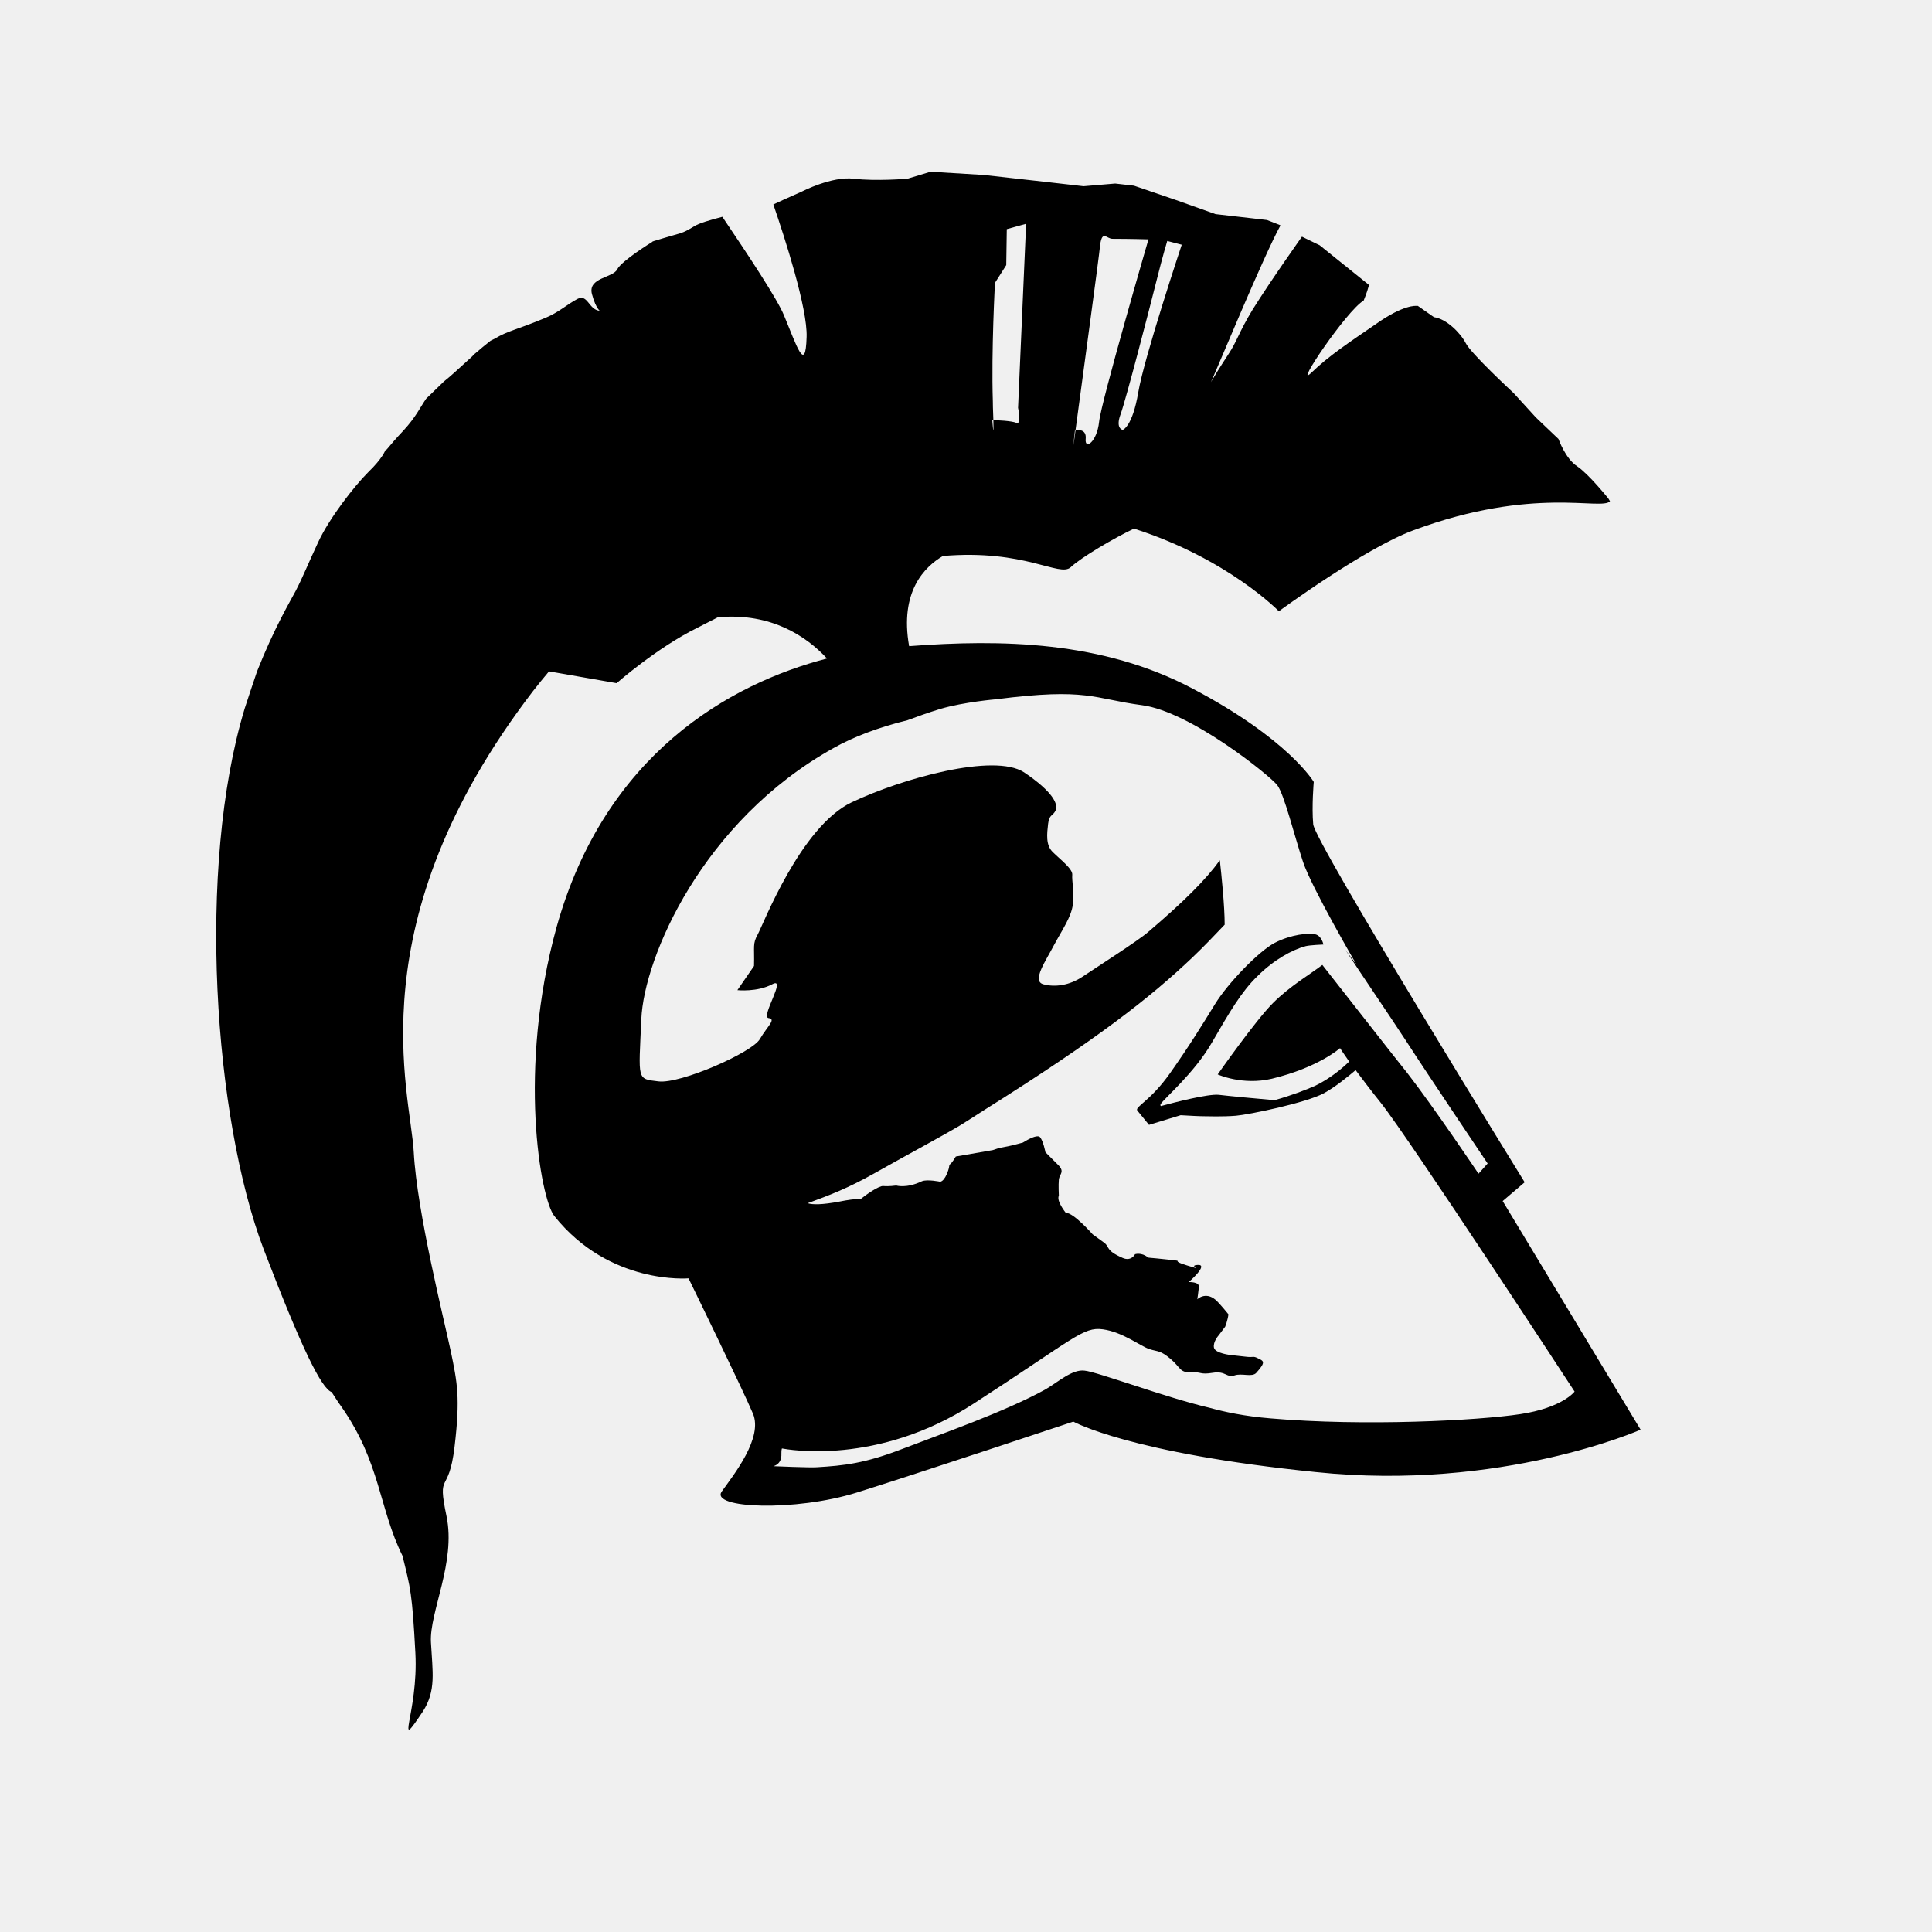
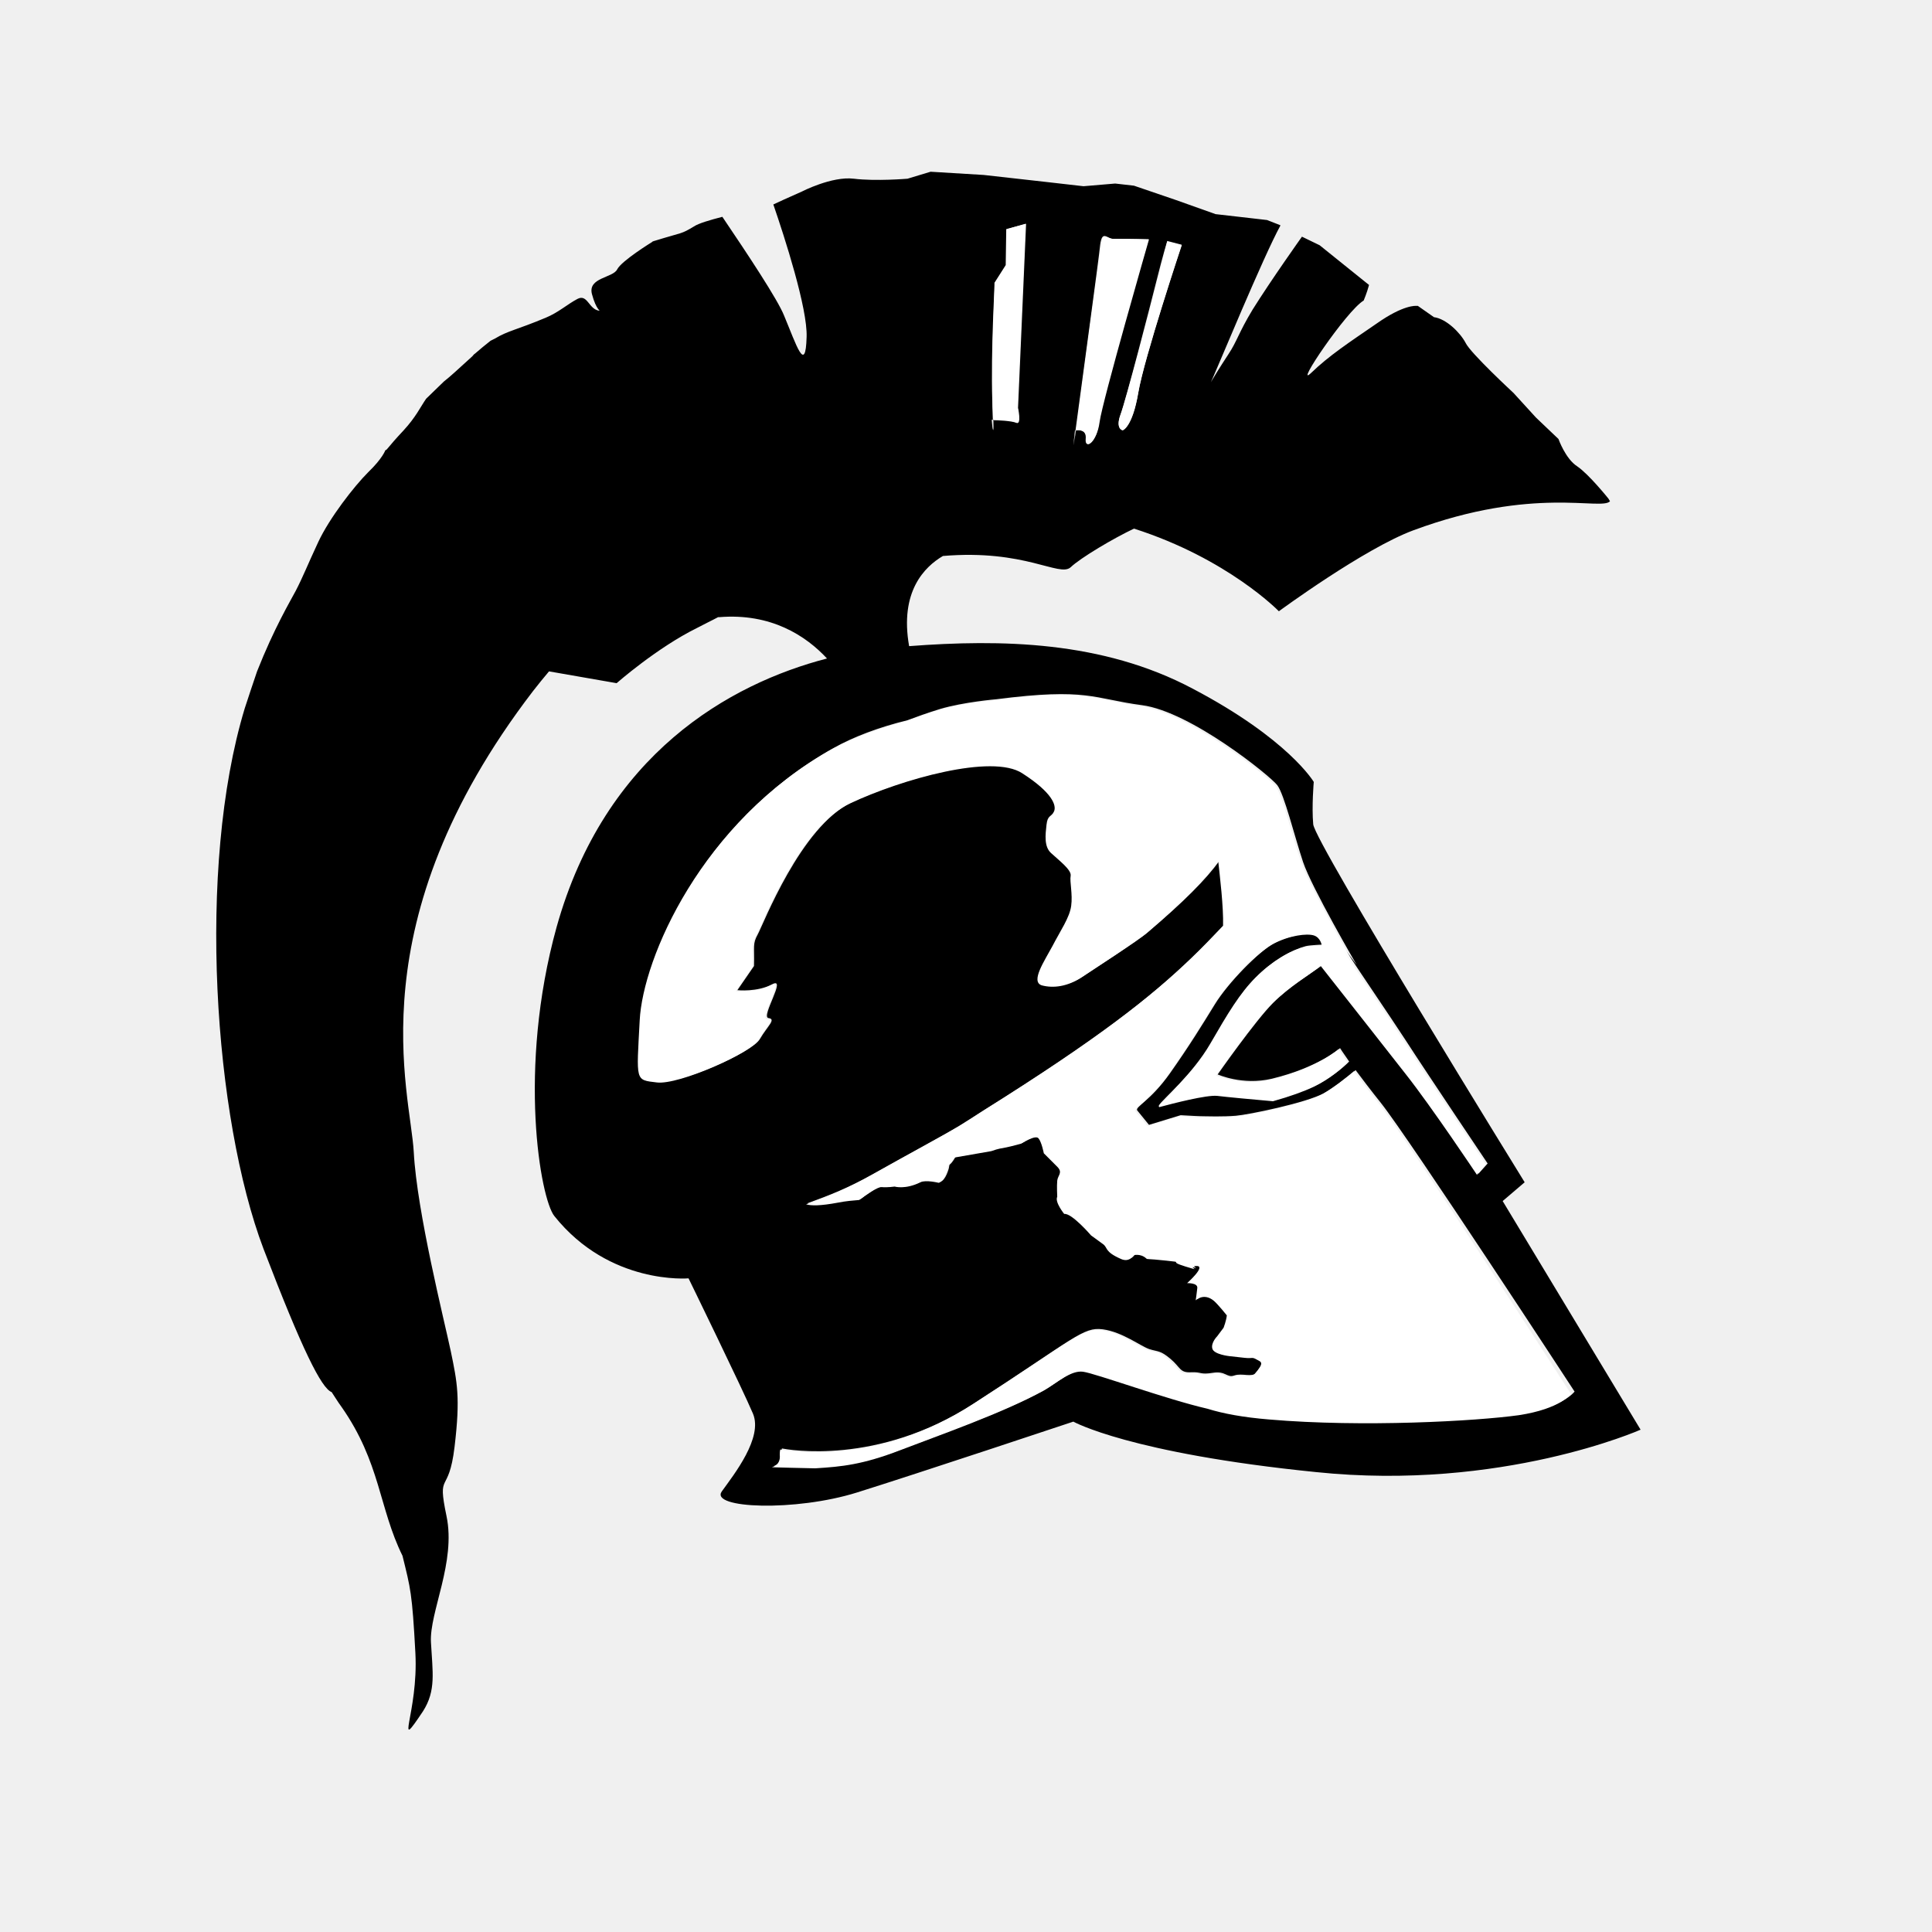
<svg xmlns="http://www.w3.org/2000/svg" version="1.1" id="Layer_2" x="0px" y="0px" viewBox="0 0 360 360" style="enable-background:new 0 0 360 360;" xml:space="preserve">
  <style type="text/css">
- 	.st0{fill:none;}
+ 	.st0{fill:#FFFFFF;}
	.st1{fill:#FFFFFF;}
</style>
  <g>
    <path d="M280,223.8l4.1-3.5c0,0-39.1-63.3-39.4-66.7c-0.3-3.3,0.1-7.9,0.1-7.9s-4.7-8-22.6-17.4c-16.8-8.9-35.7-9.2-52.8-7.9   c-1.8-10.2,2.9-14.8,6.3-16.8c15.3-1.3,21.7,4,23.8,2.1c1.9-1.8,8-5.4,11.8-7.2c17.5,5.6,27,15.4,27,15.4s15.9-11.7,25.1-15.1   c22.4-8.3,35-3.6,36.6-5.4l-0.3-0.5c0,0-3.6-4.5-5.8-6c-2.2-1.4-3.5-5.1-3.5-5.1l-4.2-4l-4.2-4.6c0,0-8-7.4-8.9-9.3   c-1-1.9-3.6-4.5-5.9-4.8l-3-2.1l-0.3,0c0,0-2.3-0.3-7.4,3.3c-5.1,3.5-8.9,6-12.2,9.2c-3.3,3.1,6.6-11.6,9.8-13.5c0,0,0.6-1.4,1-2.9   l-9.2-7.4l-3.3-1.6c0,0-5.7,8-9.2,13.6c-2.6,4.3-2.9,5.9-4.5,8.3c-3.6,5.5-3.6,6-2.9,4.4c0.7-1.5,9.5-22.8,12.6-28.4l-0.2-0.1   c-0.8-0.3-1.5-0.6-2.3-0.9c-2.5-0.3-2.6-0.3-2.6-0.3l-7-0.8l-7.3-2.6l-7.9-2.7l-3.5-0.4l-5.9,0.5c0,0-5.2-0.6-7-0.8   c-1.7-0.2-11.6-1.3-11.6-1.3l-9.9-0.6l-4.3,1.3c0,0-5.9,0.5-10,0c-4.1-0.5-9.7,2.4-9.7,2.4c-2.9,1.3-4.5,2-5.3,2.4   c2.1,6.1,6.4,19.4,6.2,24.7c-0.2,7-1.9,1.5-4.2-4c-1.2-3-6.7-11.3-11.5-18.4c-2.3,0.6-4.4,1.2-5.3,1.8c-2.5,1.5-1.9,1-7.4,2.7   c-0.1,0-0.2,0.1-0.3,0.1l-0.1,0.1c0,0-5.7,3.5-6.5,5.1s-5.5,1.5-4.7,4.6c0.8,3,1.7,3.2,1.4,3.1c-2-0.2-2.2-3.2-4.1-2.2   c-1.9,1-3.5,2.5-5.9,3.5c-5.5,2.3-7,2.4-9.5,3.9c-0.4,0.2-0.6,0.3-0.8,0.4c-1,0.8-2,1.6-2.9,2.4c-0.2,0.1-0.3,0.3-0.5,0.5   c-3.2,2.9-3.8,3.5-5.3,4.7c-1.1,1.1-2.2,2.1-3.3,3.2c-1.1,1.6-1.9,3.4-4.2,5.9c-3.1,3.3-3,3.6-3.4,3.7c0,0-0.5,1.5-3.2,4.1   c-2.6,2.6-7.2,8.5-9.3,13s-2.8,6.4-4.2,9.1c-1,1.9-4,6.9-7.2,15c-0.8,2.4-1.6,4.7-2.3,6.9c-9,29.7-5.7,76.4,3.5,100.7   c7.2,18.8,10.8,26,12.7,26.7c0.6,0.9,1.2,1.9,1.8,2.7c7.3,10.4,7,18.9,11.4,27.8l0,0c1.5,6.1,1.8,6.9,2.4,18.1   c0.6,11.2-4.1,19.1,1.4,10.9c2.5-3.9,1.8-7.3,1.5-12.9c-0.3-5.6,4.7-14.9,2.9-23.5c-1.8-8.6,0.4-3.7,1.5-12.9   c1.1-9.2,0.5-12-0.7-17.8c-1.2-5.7-6.3-25.9-6.9-37.1c-0.6-11.2-10.9-42.7,22.2-85.9c1-1.3,2-2.5,3-3.7l12.6,2.2   c0,0,7.5-6.6,15-10.3c1.5-0.8,2.8-1.4,3.9-2c0.1,0,0.2,0,0.2,0c9.7-0.8,16.2,3.5,20.1,7.7c-18.1,4.7-41.4,17.8-50.4,50.1   c-7.3,26.4-3,50.6-0.4,53.8c10.3,12.9,25,11.6,25,11.6s10.1,20.7,12,25.2c1.9,4.5-3.5,11.3-5.8,14.5c-2.3,3.2,13.7,3.8,25.2,0.2   c11.5-3.6,40.3-13.2,40.3-13.2s10.5,5.9,45.2,9.4c34.6,3.6,60.5-7.9,60.5-7.9L280,223.8z M217.5,44.9l2.7,0.7c0,0-7,21-8.1,27.5   c-1.1,6.5-2.9,7-2.9,7s-1.4-0.2-0.4-2.9c1-2.7,5.5-20.1,6.7-24.9S217.5,44.9,217.5,44.9z M207.3,44.5c3.2,0,6.7,0.1,6.7,0.1   s-8.8,30.2-9.2,34s-2.7,5.3-2.5,3.2c0.2-1.9-1.5-1.7-1.9-1.6c-0.2,1.7-0.4,2.8-0.4,2.8l0.3-2.8c0,0,0,0,0.1,0   c1.1-8.3,4.4-32.3,4.6-34.6C205.4,42.8,206.2,44.5,207.3,44.5z M187.5,49.4l0.1-6.7l3.6-1L189.7,76c0,0,0.7,3.2-0.3,2.8   c-0.9-0.4-3.7-0.5-4.3-0.5c0.1,4.2-0.2,0-0.2,0s0.1,0,0.2,0c0-0.8-0.1-2-0.1-3.5c-0.3-9.5,0.4-22.1,0.4-22.1L187.5,49.4z    M176.6,218.2c0,0.1,0,0.1,0,0.1C176.6,218.3,176.6,218.3,176.6,218.2z M283.3,263.5c-7.9,1.2-29.1,2.3-46.5,0.8   c-4.9-0.4-8.6-1.2-11.5-2c-7.8-1.8-20.9-6.7-23.2-6.9c-2.3-0.3-4.9,2.1-7.3,3.5c-7.6,4.2-19.7,8.4-26.7,11.1   c-7,2.7-10.9,3.1-15.9,3.4c-1.3,0.1-8.1-0.2-8.1-0.2s1.6-0.3,1.5-2.3c0-0.3,0-0.7,0.1-1c1.1,0.2,17.8,3.3,35.8-8.4   c18.7-12.1,20.3-14.3,24-13.8s7.1,3.2,8.7,3.7c1.6,0.5,2,0.2,3.9,1.8s1.7,2.6,3.8,2.5s1.6,0.5,4.1,0.1c2.4-0.4,2.6,1,4,0.5   c1.4-0.5,3.3,0.4,4.1-0.5c1.9-2.1,1.3-2.2,0.3-2.7s-0.7-0.1-2.3-0.3c-2.7-0.3-2.7-0.3-2.7-0.3s-3-0.3-3.2-1.4s0.9-2.3,0.9-2.3   l1.2-1.6c0,0,0.5-1.3,0.6-2.3c0,0-1.6-2-2.4-2.7c-1.9-1.6-3.4-0.1-3.4-0.1s0.2-1.3,0.3-2.3s-1.9-0.9-1.9-0.9s3.8-3.3,1.7-3.2   s1.6,1.2-2,0.1c-3.6-1.1,0.1-0.7-3.6-1.1c-3.7-0.4-3.5-0.3-3.7-0.4c-1.2-1-2.4-0.6-2.4-0.6s-0.7,1.4-2.3,0.7   c-3.2-1.4-2.4-2-3.4-2.8c-2.2-1.6-2.2-1.6-2.2-1.6s-3.6-4.1-5-4c0,0-1.8-2.2-1.3-3.2c0,0-0.1-2,0-3c0.1-1,1.1-1.4,0-2.6   c-2.5-2.5-2.5-2.5-2.5-2.5s-0.4-2.1-1-2.8c-0.6-0.7-3.2,1-3.2,1s-1.8,0.5-2.8,0.7s-1.4,0.2-2.8,0.7l-6.9,1.2   c-1.3,2.2-1.1,0.9-1.3,2.2c0,0,0,0,0,0.1c0,0,0-0.1,0-0.1s-0.6,2.3-1.6,2.5c0,0-2.4-0.5-3.4-0.1c-2.9,1.4-4.8,0.8-4.8,0.8   s-1.4,0.2-2.4,0.1c-0.8-0.1-3.2,1.6-4.2,2.4c-1.2,0-2.5,0.2-4,0.5c-3.2,0.6-5,0.6-5.9,0.3c4.1-1.5,7.5-2.8,12.3-5.5   c7.1-4,12.4-6.8,16.1-9c1.3-0.8,2.7-1.7,4.4-2.8c21.5-13.5,31.1-21.1,38.9-28.5c2.1-2,4.1-4.1,6-6.1c0-3.5-0.6-9.3-0.9-12   c-2.6,3.6-6.7,7.7-13.4,13.4c-1.7,1.5-9.8,6.7-12.2,8.3c-2.4,1.6-5.1,2-7.3,1.4c-2.2-0.6,0.5-4.4,2-7.3c1.5-2.8,3.2-5.2,3.5-7.5   s-0.2-4.5-0.1-5.6s-2.3-2.9-3.6-4.2c-1.4-1.3-1.1-3.5-0.9-5.3c0.2-1.8,0.9-1.4,1.4-2.5c0.5-1.1-0.4-3.4-5.9-7.1   c-5.6-3.6-22.6,1.1-32.1,5.6s-16.5,22.8-17.5,24.6c-1,1.8-0.6,2.2-0.7,5.9l-3.1,4.5c0,0,3.7,0.4,6.5-1.1s-2.2,6.1-0.7,6.3   c1.5,0.2-0.2,1.5-1.6,3.9c-1.4,2.5-14.8,8.4-18.9,7.9c-4.1-0.5-3.7-0.1-3.2-11.6s11.4-36.9,35.8-50.5c3.7-2.1,8.5-3.9,13.8-5.2   c1.6-0.6,3.8-1.4,6.1-2.1c4.4-1.3,10.4-1.8,10.4-1.8c17.1-2.2,18.1-0.1,27.2,1.1s23.9,13.2,25.2,14.9s3.2,9.5,4.8,14.3   s10,19.2,10,19.2s-0.9-1.2-2.1-2.8c3.4,5.2,8,11.9,11.2,16.8c4.2,6.5,15.3,23,15.3,23l-1.7,1.9c0,0-8.4-12.5-13.3-18.8   c-2.9-3.6-10.2-13-15.8-20.1c-2.2,1.7-6,3.9-9.2,7.1c-3.3,3.3-10.3,13.3-10.3,13.3s4.6,2.1,10.1,0.8c8.7-2.1,12.7-5.7,12.7-5.7   s0.5,0.8,1.7,2.5c-1.2,1.2-3.6,3.2-6.3,4.5c-1.8,0.8-4.4,1.8-7.6,2.7c-3.5-0.3-8.8-0.8-10.4-1c-2-0.2-8.2,1.4-10.8,2.1   c-0.1-0.1-0.1-0.3,0-0.4c0.6-1,6.2-5.7,9.5-11.4s5.5-9.5,8.5-12.4c3-3,6.4-4.9,9-5.6c0.8-0.2,3.3-0.3,3.3-0.3s-0.3-1.6-1.5-1.9   s-4.5,0-7.6,1.6c-3,1.6-8.7,7.5-11.1,11.4c-2.4,3.9-4.8,7.8-8.4,12.9s-6.5,6.2-6.1,6.9l2.2,2.7l5.9-1.8c1.8,0.1,3.4,0.2,4.6,0.2   c0,0,3.3,0.1,5.7-0.1c2.4-0.2,13.1-2.4,16.4-4.2c2.2-1.2,4.6-3.2,5.9-4.3c1.2,1.6,2.7,3.6,4.7,6.1c5.4,6.8,36.1,53.8,36.1,53.8   S291.2,262.3,283.3,263.5z M176.7,218.1C176.7,218,176.7,218,176.7,218.1C176.7,218,176.7,218,176.7,218.1z" />
    <path class="st0" d="M257,205.7c-2-2.5-3.6-4.6-4.7-6.1c-1.3,1.1-3.7,3-5.9,4.3c-3.3,1.8-14,4-16.4,4.2c-2.4,0.2-5.7,0.1-5.7,0.1   c-1.2,0.1-2.7-0.1-4.6-0.2l-5.9,1.8l-2.2-2.7c-0.4-0.7,2.5-1.8,6.1-6.9s6-9,8.4-12.9c2.4-3.9,8.1-9.8,11.1-11.4   c3-1.6,6.3-2,7.6-1.6s1.5,1.9,1.5,1.9s-2.5,0.1-3.3,0.3c-2.6,0.6-6,2.6-9,5.6c-3,3-5.2,6.7-8.5,12.4s-8.9,10.4-9.5,11.4   c-0.1,0.1-0.1,0.3,0,0.4c2.6-0.7,8.8-2.3,10.8-2.1c1.6,0.2,6.9,0.7,10.4,1c3.2-0.9,5.7-1.8,7.6-2.7c2.7-1.3,5.1-3.3,6.3-4.5   c-1.2-1.7-1.7-2.5-1.7-2.5s-4,3.6-12.7,5.7c-5.5,1.3-10.1-0.8-10.1-0.8s7-9.9,10.3-13.3c3.2-3.2,7-5.4,9.2-7.1   c5.6,7.1,12.9,16.4,15.8,20.1c4.9,6.2,13.3,18.8,13.3,18.8l1.7-1.9c0,0-11.1-16.5-15.3-23c-3.1-4.8-7.8-11.6-11.2-16.8   c1.2,1.6,2.1,2.8,2.1,2.8s-8.3-14.4-10-19.2s-3.5-12.6-4.8-14.3s-16-13.6-25.2-14.9s-10.1-3.4-27.2-1.1c0,0-6,0.5-10.4,1.8   c-2.3,0.7-4.5,1.5-6.1,2.1c-5.3,1.4-10.1,3.2-13.8,5.2c-24.4,13.7-35.2,39-35.8,50.5s-0.9,11.1,3.2,11.6c4.1,0.5,17.5-5.5,18.9-7.9   c1.4-2.5,3.1-3.8,1.6-3.9c-1.5-0.2,3.5-7.8,0.7-6.3s-6.5,1.1-6.5,1.1l3.1-4.5c0.1-3.7-0.3-4.2,0.7-5.9c1-1.8,7.9-20.1,17.5-24.6   s26.5-9.3,32.1-5.6c5.6,3.6,6.4,6,5.9,7.1c-0.5,1.1-1.2,0.6-1.4,2.5c-0.2,1.8-0.5,4.1,0.9,5.3c1.4,1.3,3.8,3.1,3.6,4.2   s0.4,3.4,0.1,5.6s-2,4.6-3.5,7.5c-1.5,2.8-4.1,6.6-2,7.3c2.2,0.6,4.8,0.2,7.3-1.4c2.4-1.6,10.4-6.8,12.2-8.3   c6.7-5.7,10.8-9.9,13.4-13.4c0.3,2.7,1,8.5,0.9,12c-1.9,2-3.9,4.1-6,6.1c-7.7,7.4-17.4,15.1-38.9,28.5c-1.7,1.1-3.1,2-4.4,2.8   c-3.7,2.2-9,5-16.1,9c-4.8,2.7-8.2,4-12.3,5.5c0.9,0.3,2.7,0.3,5.9-0.3c1.5-0.3,2.8-0.4,4-0.5c1.1-0.8,3.4-2.5,4.2-2.4   c1,0.1,2.4-0.1,2.4-0.1s2,0.6,4.8-0.8c1-0.5,3.4,0.1,3.4,0.1c1-0.2,1.6-2.5,1.6-2.5c0.2-1.3,0,0,1.3-2.2l6.9-1.2   c1.4-0.5,1.8-0.5,2.8-0.7s2.8-0.7,2.8-0.7s2.6-1.7,3.2-1c0.6,0.7,1,2.8,1,2.8s0,0,2.5,2.5c1.1,1.1,0.1,1.6,0,2.6c-0.1,1,0,3,0,3   c-0.5,1,1.3,3.2,1.3,3.2c1.4-0.2,5,4,5,4s0,0,2.2,1.6c1,0.7,0.2,1.4,3.4,2.8c1.6,0.7,2.3-0.7,2.3-0.7s1.3-0.4,2.4,0.6   c0.2,0.2,0,0,3.7,0.4c3.7,0.4,0,0,3.6,1.1c3.6,1.1,0,0,2-0.1s-1.7,3.2-1.7,3.2s2-0.1,1.9,0.9s-0.3,2.3-0.3,2.3s1.5-1.5,3.4,0.1   c0.8,0.7,2.4,2.7,2.4,2.7c-0.1,1-0.6,2.3-0.6,2.3l-1.2,1.6c0,0-1.2,1.2-0.9,2.3s3.2,1.4,3.2,1.4s0,0,2.7,0.3   c1.7,0.2,1.4-0.2,2.3,0.3s1.6,0.5-0.3,2.7c-0.8,0.9-2.7,0-4.1,0.5c-1.4,0.5-1.6-0.9-4-0.5c-2.4,0.4-2-0.2-4.1-0.1s-1.9-0.9-3.8-2.5   s-2.2-1.3-3.9-1.8c-1.6-0.5-5-3.3-8.7-3.7s-5.3,1.8-24,13.8c-18.1,11.7-34.7,8.6-35.8,8.4c-0.1,0.3-0.1,0.7-0.1,1   c0.2,2-1.5,2.3-1.5,2.3s6.9,0.2,8.1,0.2c5-0.3,8.9-0.7,15.9-3.4c7-2.7,19.1-6.9,26.7-11.1c2.4-1.4,5-3.8,7.3-3.5   c2.3,0.3,15.4,5.1,23.2,6.9c2.9,0.9,6.6,1.6,11.5,2c17.4,1.5,38.6,0.3,46.5-0.8c7.9-1.2,9.7-4,9.7-4S262.4,212.5,257,205.7z" />
    <path class="st1" d="M176.7,218C176.7,218,176.7,218,176.7,218C176.7,218,176.7,218,176.7,218z" />
    <path class="st1" d="M176.7,217.8C176.7,217.8,176.7,217.8,176.7,217.8C176.7,217.8,176.7,217.8,176.7,217.8z" />
    <path class="st1" d="M176.6,218.2c0,0.1,0,0.1,0,0.1C176.6,218.3,176.6,218.3,176.6,218.2z" />
    <path class="st0" d="M208.8,77.3c-1,2.7,0.4,2.9,0.4,2.9s1.8-0.5,2.9-7c1.1-6.5,8.1-27.5,8.1-27.5l-2.7-0.7c0,0-0.7,2.7-1.9,7.5   S209.8,74.6,208.8,77.3z" />
    <path class="st0" d="M200.1,83c0,0,0.1-1.1,0.4-2.8c0,0-0.1,0-0.1,0L200.1,83z" />
    <path class="st0" d="M200.5,80.2c0.3-0.1,2.1-0.2,1.9,1.6c-0.2,2.1,2,0.6,2.5-3.2s9.2-34,9.2-34s-3.5-0.1-6.7-0.1   c-1.1,0-1.9-1.6-2.2,1.1C204.8,47.9,201.6,71.9,200.5,80.2z" />
    <path class="st0" d="M185,78.2c-0.1,0-0.2,0-0.2,0S185.1,82.4,185,78.2z" />
    <path class="st0" d="M184.9,74.7c0,1.6,0.1,2.7,0.1,3.5c0.7,0,3.5,0.1,4.3,0.5c1,0.5,0.3-2.8,0.3-2.8l1.5-34.2l-3.6,1l-0.1,6.7   l-2.1,3.3C185.4,52.6,184.6,65.2,184.9,74.7z" />
  </g>
</svg>
